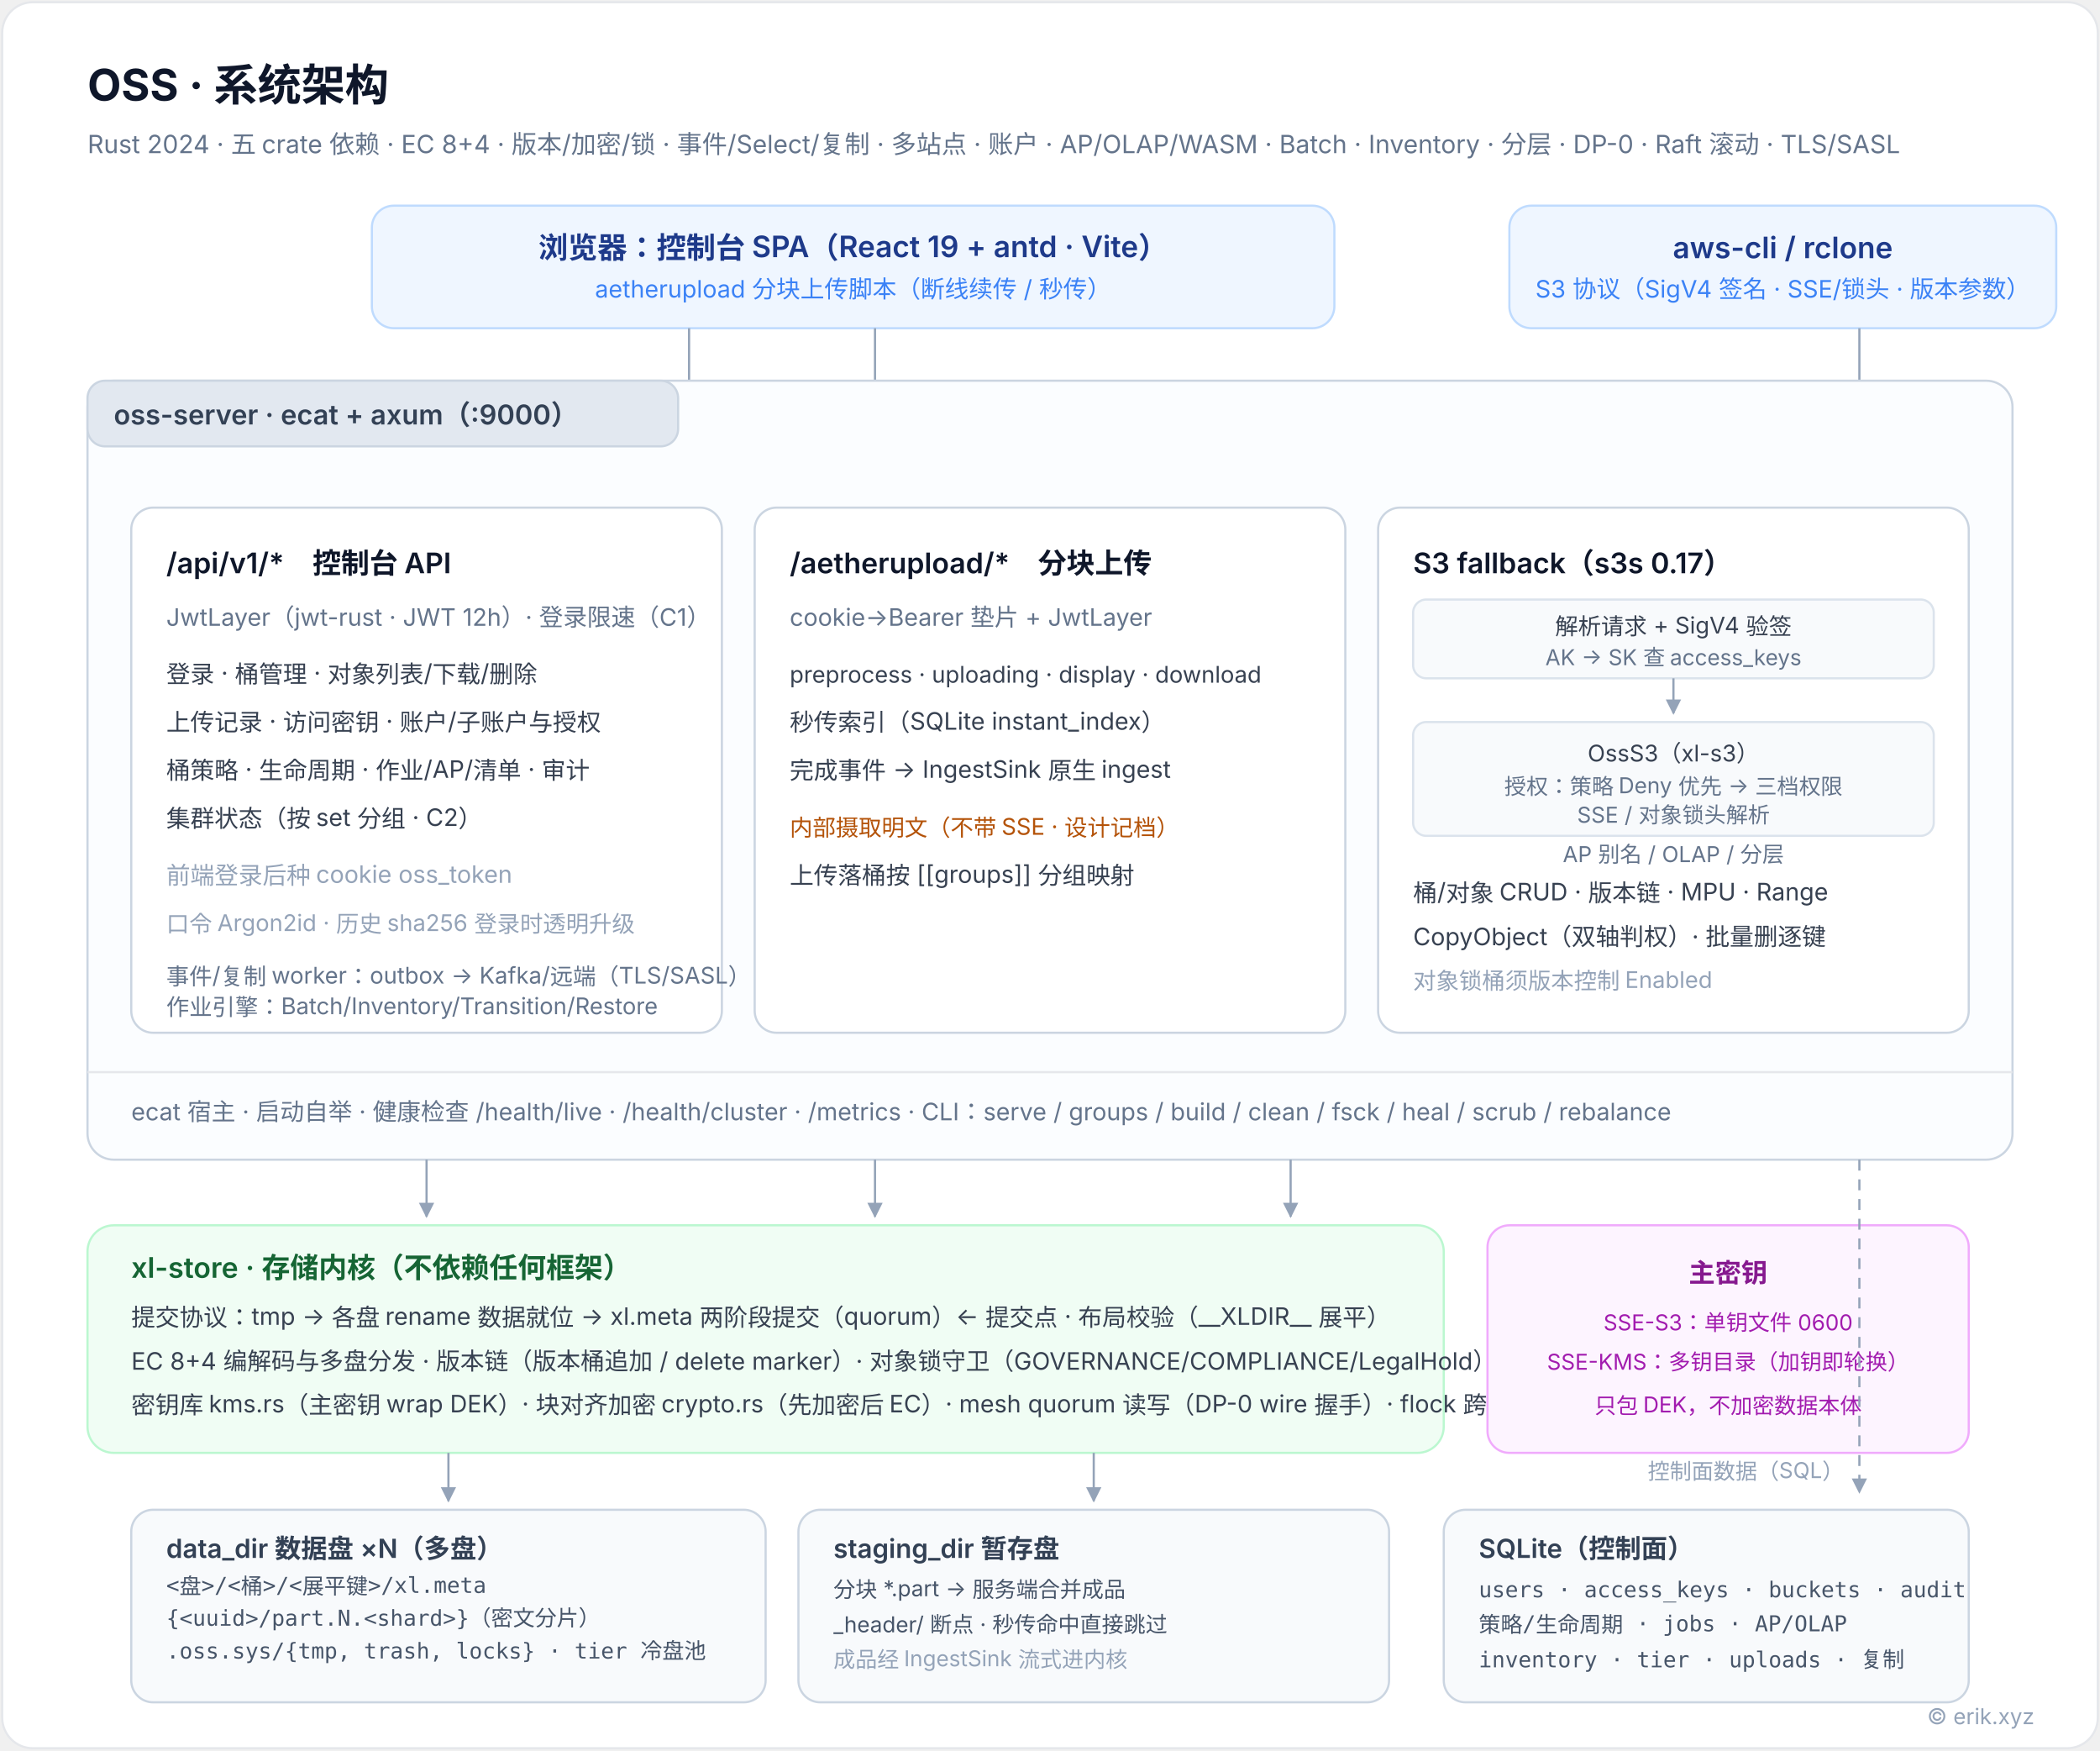
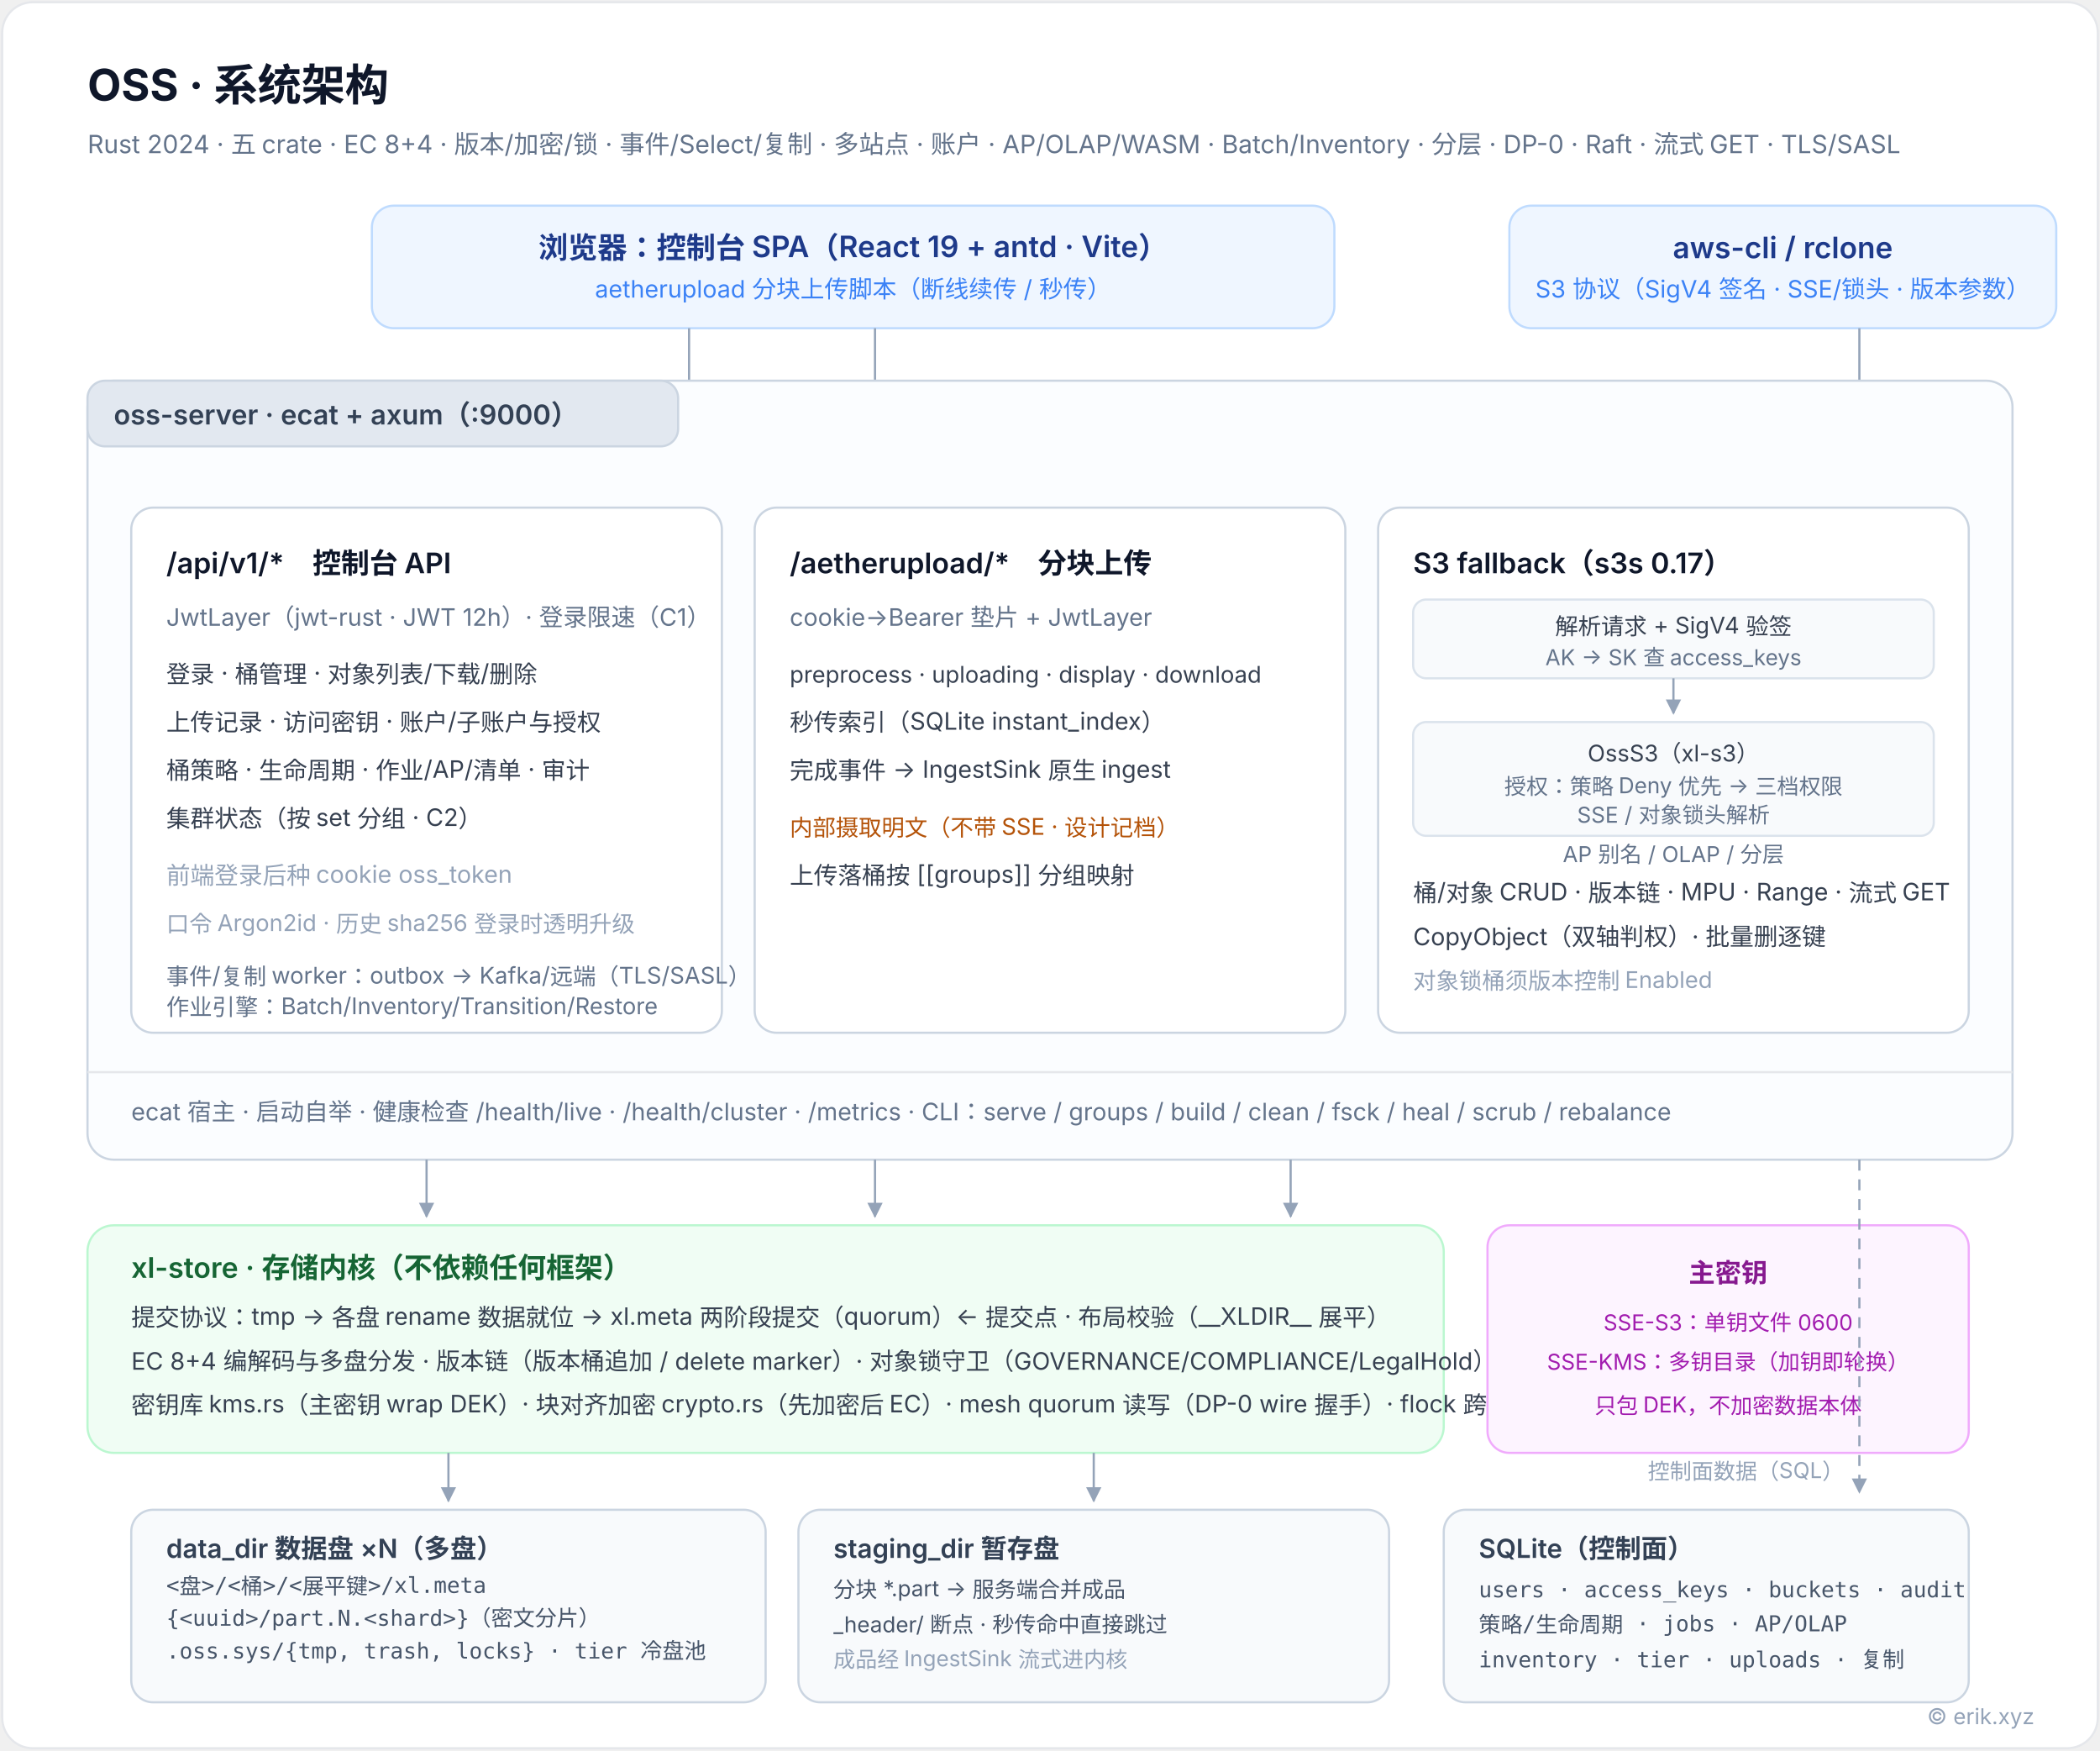
<svg xmlns="http://www.w3.org/2000/svg" viewBox="0 0 960 800" width="960" height="800" font-family="-apple-system, BlinkMacSystemFont, 'Segoe UI', 'Noto Sans SC', 'PingFang SC', 'Microsoft YaHei', sans-serif">
  <defs>
    <marker id="a" viewBox="0 0 10 10" refX="9" refY="5" markerWidth="7" markerHeight="7" orient="auto-start-reverse">
      <path d="M0,0 L10,5 L0,10 z" fill="#94a3b8" />
    </marker>
  </defs>
  <rect x="1" y="1" width="958" height="798" rx="14" fill="#ffffff" stroke="#e5e7eb" />
  <text x="40" y="46" font-size="20" font-weight="700" fill="#0f172a">OSS · 系统架构</text>
-   <text x="40" y="70" font-size="11.5" fill="#64748b">Rust 2024 · 五 crate 依赖 · EC 8+4 · 版本/加密/锁 · 事件/Select/复制 · 多站点 · 账户 · AP/OLAP/WASM · Batch · Inventory · 分层 · DP-0 · Raft 滚动 · TLS/SASL</text>
+   <text x="40" y="70" font-size="11.5" fill="#64748b">Rust 2024 · 五 crate · EC 8+4 · 版本/加密/锁 · 事件/Select/复制 · 多站点 · 账户 · AP/OLAP/WASM · Batch/Inventory · 分层 · DP-0 · Raft · 流式 GET · TLS/SASL</text>
  <rect x="690" y="94" width="250" height="56" rx="10" fill="#eff6ff" stroke="#bfdbfe" />
  <text x="815" y="118" font-size="13.5" font-weight="600" fill="#1e3a8a" text-anchor="middle">aws-cli / rclone</text>
  <text x="815" y="136" font-size="11" fill="#3b82f6" text-anchor="middle">S3 协议（SigV4 签名 · SSE/锁头 · 版本参数）</text>
  <rect x="170" y="94" width="440" height="56" rx="10" fill="#eff6ff" stroke="#bfdbfe" />
  <text x="390" y="118" font-size="13.5" font-weight="600" fill="#1e3a8a" text-anchor="middle">浏览器：控制台 SPA（React 19 + antd · Vite）</text>
  <text x="390" y="136" font-size="11" fill="#3b82f6" text-anchor="middle">aetherupload 分块上传脚本（断线续传 / 秒传）</text>
  <line x1="850" y1="150" x2="850" y2="228" stroke="#94a3b8" marker-end="url(#a)" />
  <line x1="315" y1="150" x2="315" y2="228" stroke="#94a3b8" marker-end="url(#a)" />
  <line x1="400" y1="150" x2="400" y2="228" stroke="#94a3b8" marker-end="url(#a)" />
  <rect x="40" y="174" width="880" height="356" rx="12" fill="#fbfdff" stroke="#cbd5e1" />
  <rect x="40" y="174" width="270" height="30" rx="8" fill="#e2e8f0" stroke="#cbd5e1" />
  <text x="52" y="194" font-size="12.5" font-weight="600" fill="#334155">oss-server · ecat + axum（:9000）</text>
  <rect x="60" y="232" width="270" height="240" rx="10" fill="#ffffff" stroke="#cbd5e1" />
  <text x="76" y="262" font-size="13" font-weight="600" fill="#0f172a">/api/v1/*　控制台 API</text>
  <text x="76" y="286" font-size="11" fill="#64748b">JwtLayer（jwt-rust · JWT 12h）· 登录限速（C1）</text>
  <text x="76" y="312" font-size="11" fill="#374151">登录 · 桶管理 · 对象列表/下载/删除</text>
  <text x="76" y="334" font-size="11" fill="#374151">上传记录 · 访问密钥 · 账户/子账户与授权</text>
  <text x="76" y="356" font-size="11" fill="#374151">桶策略 · 生命周期 · 作业/AP/清单 · 审计</text>
  <text x="76" y="378" font-size="11" fill="#374151">集群状态（按 set 分组 · C2）</text>
  <text x="76" y="404" font-size="11" fill="#94a3b8">前端登录后种 cookie oss_token</text>
  <text x="76" y="426" font-size="10.5" fill="#94a3b8">口令 Argon2id · 历史 sha256 登录时透明升级</text>
  <text x="76" y="450" font-size="10.5" fill="#64748b">事件/复制 worker：outbox → Kafka/远端（TLS/SASL）</text>
  <text x="76" y="464" font-size="10.5" fill="#64748b">作业引擎：Batch/Inventory/Transition/Restore</text>
  <rect x="345" y="232" width="270" height="240" rx="10" fill="#ffffff" stroke="#cbd5e1" />
  <text x="361" y="262" font-size="13" font-weight="600" fill="#0f172a">/aetherupload/*　分块上传</text>
  <text x="361" y="286" font-size="11" fill="#64748b">cookie→Bearer 垫片 + JwtLayer</text>
  <text x="361" y="312" font-size="10.5" fill="#374151">preprocess · uploading · display · download</text>
  <text x="361" y="334" font-size="11" fill="#374151">秒传索引（SQLite instant_index）</text>
  <text x="361" y="356" font-size="11" fill="#374151">完成事件 → IngestSink 原生 ingest</text>
  <text x="361" y="382" font-size="10.5" fill="#b45309">内部摄取明文（不带 SSE · 设计记档）</text>
  <text x="361" y="404" font-size="11" fill="#374151">上传落桶按 [[groups]] 分组映射</text>
  <rect x="630" y="232" width="270" height="240" rx="10" fill="#ffffff" stroke="#cbd5e1" />
  <text x="646" y="262" font-size="13" font-weight="600" fill="#0f172a">S3 fallback（s3s 0.17）</text>
  <rect x="646" y="274" width="238" height="36" rx="6" fill="#f8fafc" stroke="#dbe3ec" />
  <text x="765" y="290" font-size="10.5" fill="#374151" text-anchor="middle">解析请求 + SigV4 验签</text>
  <text x="765" y="304" font-size="10" fill="#64748b" text-anchor="middle">AK → SK 查 access_keys</text>
  <line x1="765" y1="310" x2="765" y2="326" stroke="#94a3b8" marker-end="url(#a)" />
  <rect x="646" y="330" width="238" height="52" rx="6" fill="#f8fafc" stroke="#dbe3ec" />
  <text x="765" y="348" font-size="10.5" fill="#374151" text-anchor="middle">OssS3（xl-s3）</text>
  <text x="765" y="363" font-size="10" fill="#64748b" text-anchor="middle">授权：策略 Deny 优先 → 三档权限</text>
  <text x="765" y="376" font-size="10" fill="#64748b" text-anchor="middle">SSE / 对象锁头解析</text>
  <text x="765" y="394" font-size="10" fill="#64748b" text-anchor="middle">AP 别名 / OLAP / 分层</text>
-   <text x="646" y="412" font-size="11" fill="#374151">桶/对象 CRUD · 版本链 · MPU · Range</text>
+   <text x="646" y="412" font-size="11" fill="#374151">桶/对象 CRUD · 版本链 · MPU · Range · 流式 GET</text>
  <text x="646" y="432" font-size="11" fill="#374151">CopyObject（双轴判权）· 批量删逐键</text>
  <text x="646" y="452" font-size="10.5" fill="#94a3b8">对象锁桶须版本控制 Enabled</text>
  <line x1="40" y1="490" x2="920" y2="490" stroke="#e5e7eb" />
  <text x="60" y="512" font-size="11" fill="#64748b">ecat 宿主 · 启动自举 · 健康检查 /health/live · /health/cluster · /metrics · CLI：serve / groups / build / clean / fsck / heal / scrub / rebalance</text>
  <line x1="195" y1="530" x2="195" y2="556" stroke="#94a3b8" marker-end="url(#a)" />
  <line x1="400" y1="530" x2="400" y2="556" stroke="#94a3b8" marker-end="url(#a)" />
  <line x1="590" y1="530" x2="590" y2="556" stroke="#94a3b8" marker-end="url(#a)" />
  <rect x="40" y="560" width="620" height="104" rx="12" fill="#f0fdf4" stroke="#bbf7d0" />
  <text x="60" y="584" font-size="13" font-weight="600" fill="#166534">xl-store · 存储内核（不依赖任何框架）</text>
  <text x="60" y="606" font-size="11" fill="#374151">提交协议：tmp → 各盘 rename 数据就位 → xl.meta 两阶段提交（quorum）← 提交点 · 布局校验（__XLDIR__ 展平）</text>
  <text x="60" y="626" font-size="11" fill="#374151">EC 8+4 编解码与多盘分发 · 版本链（版本桶追加 / delete marker）· 对象锁守卫（GOVERNANCE/COMPLIANCE/LegalHold） · 复制状态</text>
  <text x="60" y="646" font-size="11" fill="#374151">密钥库 kms.rs（主密钥 wrap DEK）· 块对齐加密 crypto.rs（先加密后 EC）· mesh quorum 读写（DP-0 wire 握手）· flock 跨进程锁</text>
  <rect x="680" y="560" width="220" height="104" rx="10" fill="#fdf4ff" stroke="#f0abfc" />
  <text x="790" y="586" font-size="12" font-weight="600" fill="#86198f" text-anchor="middle">主密钥</text>
  <text x="790" y="608" font-size="10" fill="#a21caf" text-anchor="middle">SSE-S3：单钥文件 0600</text>
  <text x="790" y="626" font-size="10" fill="#a21caf" text-anchor="middle">SSE-KMS：多钥目录（加钥即轮换）</text>
  <text x="790" y="646" font-size="10" fill="#a21caf" text-anchor="middle">只包 DEK，不加密数据本体</text>
  <line x1="850" y1="530" x2="850" y2="682" stroke="#94a3b8" stroke-dasharray="5 4" marker-end="url(#a)" />
  <text x="843" y="676" font-size="10" fill="#94a3b8" text-anchor="end">控制面数据（SQL）</text>
  <line x1="205" y1="664" x2="205" y2="686" stroke="#94a3b8" marker-end="url(#a)" />
  <line x1="500" y1="664" x2="500" y2="686" stroke="#94a3b8" marker-end="url(#a)" />
  <rect x="60" y="690" width="290" height="88" rx="10" fill="#f8fafc" stroke="#cbd5e1" />
  <text x="76" y="712" font-size="12" font-weight="600" fill="#334155">data_dir 数据盘 ×N（多盘）</text>
  <text x="76" y="728" font-size="10" fill="#475569" font-family="ui-monospace, SFMono-Regular, Menlo, monospace">&lt;盘&gt;/&lt;桶&gt;/&lt;展平键&gt;/xl.meta</text>
  <text x="76" y="743" font-size="10" fill="#475569" font-family="ui-monospace, SFMono-Regular, Menlo, monospace">{&lt;uuid&gt;/part.N.&lt;shard&gt;}（密文分片）</text>
  <text x="76" y="758" font-size="10" fill="#475569" font-family="ui-monospace, SFMono-Regular, Menlo, monospace">.oss.sys/{tmp, trash, locks} · tier 冷盘池</text>
  <rect x="365" y="690" width="270" height="88" rx="10" fill="#f8fafc" stroke="#cbd5e1" />
  <text x="381" y="712" font-size="12" font-weight="600" fill="#334155">staging_dir 暂存盘</text>
  <text x="381" y="730" font-size="10" fill="#475569">分块 *.part → 服务端合并成品</text>
  <text x="381" y="746" font-size="10" fill="#475569">_header/ 断点 · 秒传命中直接跳过</text>
  <text x="381" y="762" font-size="10" fill="#94a3b8">成品经 IngestSink 流式进内核</text>
  <rect x="660" y="690" width="240" height="88" rx="10" fill="#f8fafc" stroke="#cbd5e1" />
  <text x="676" y="712" font-size="12" font-weight="600" fill="#334155">SQLite（控制面）</text>
  <text x="676" y="730" font-size="10" fill="#475569" font-family="ui-monospace, SFMono-Regular, Menlo, monospace">users · access_keys · buckets · audit</text>
  <text x="676" y="746" font-size="10" fill="#475569" font-family="ui-monospace, SFMono-Regular, Menlo, monospace">策略/生命周期 · jobs · AP/OLAP</text>
  <text x="676" y="762" font-size="10" fill="#475569" font-family="ui-monospace, SFMono-Regular, Menlo, monospace">inventory · tier · uploads · 复制</text>
  <text x="930" y="788" font-size="10" fill="#94a3b8" text-anchor="end">© erik.xyz</text>
</svg>
